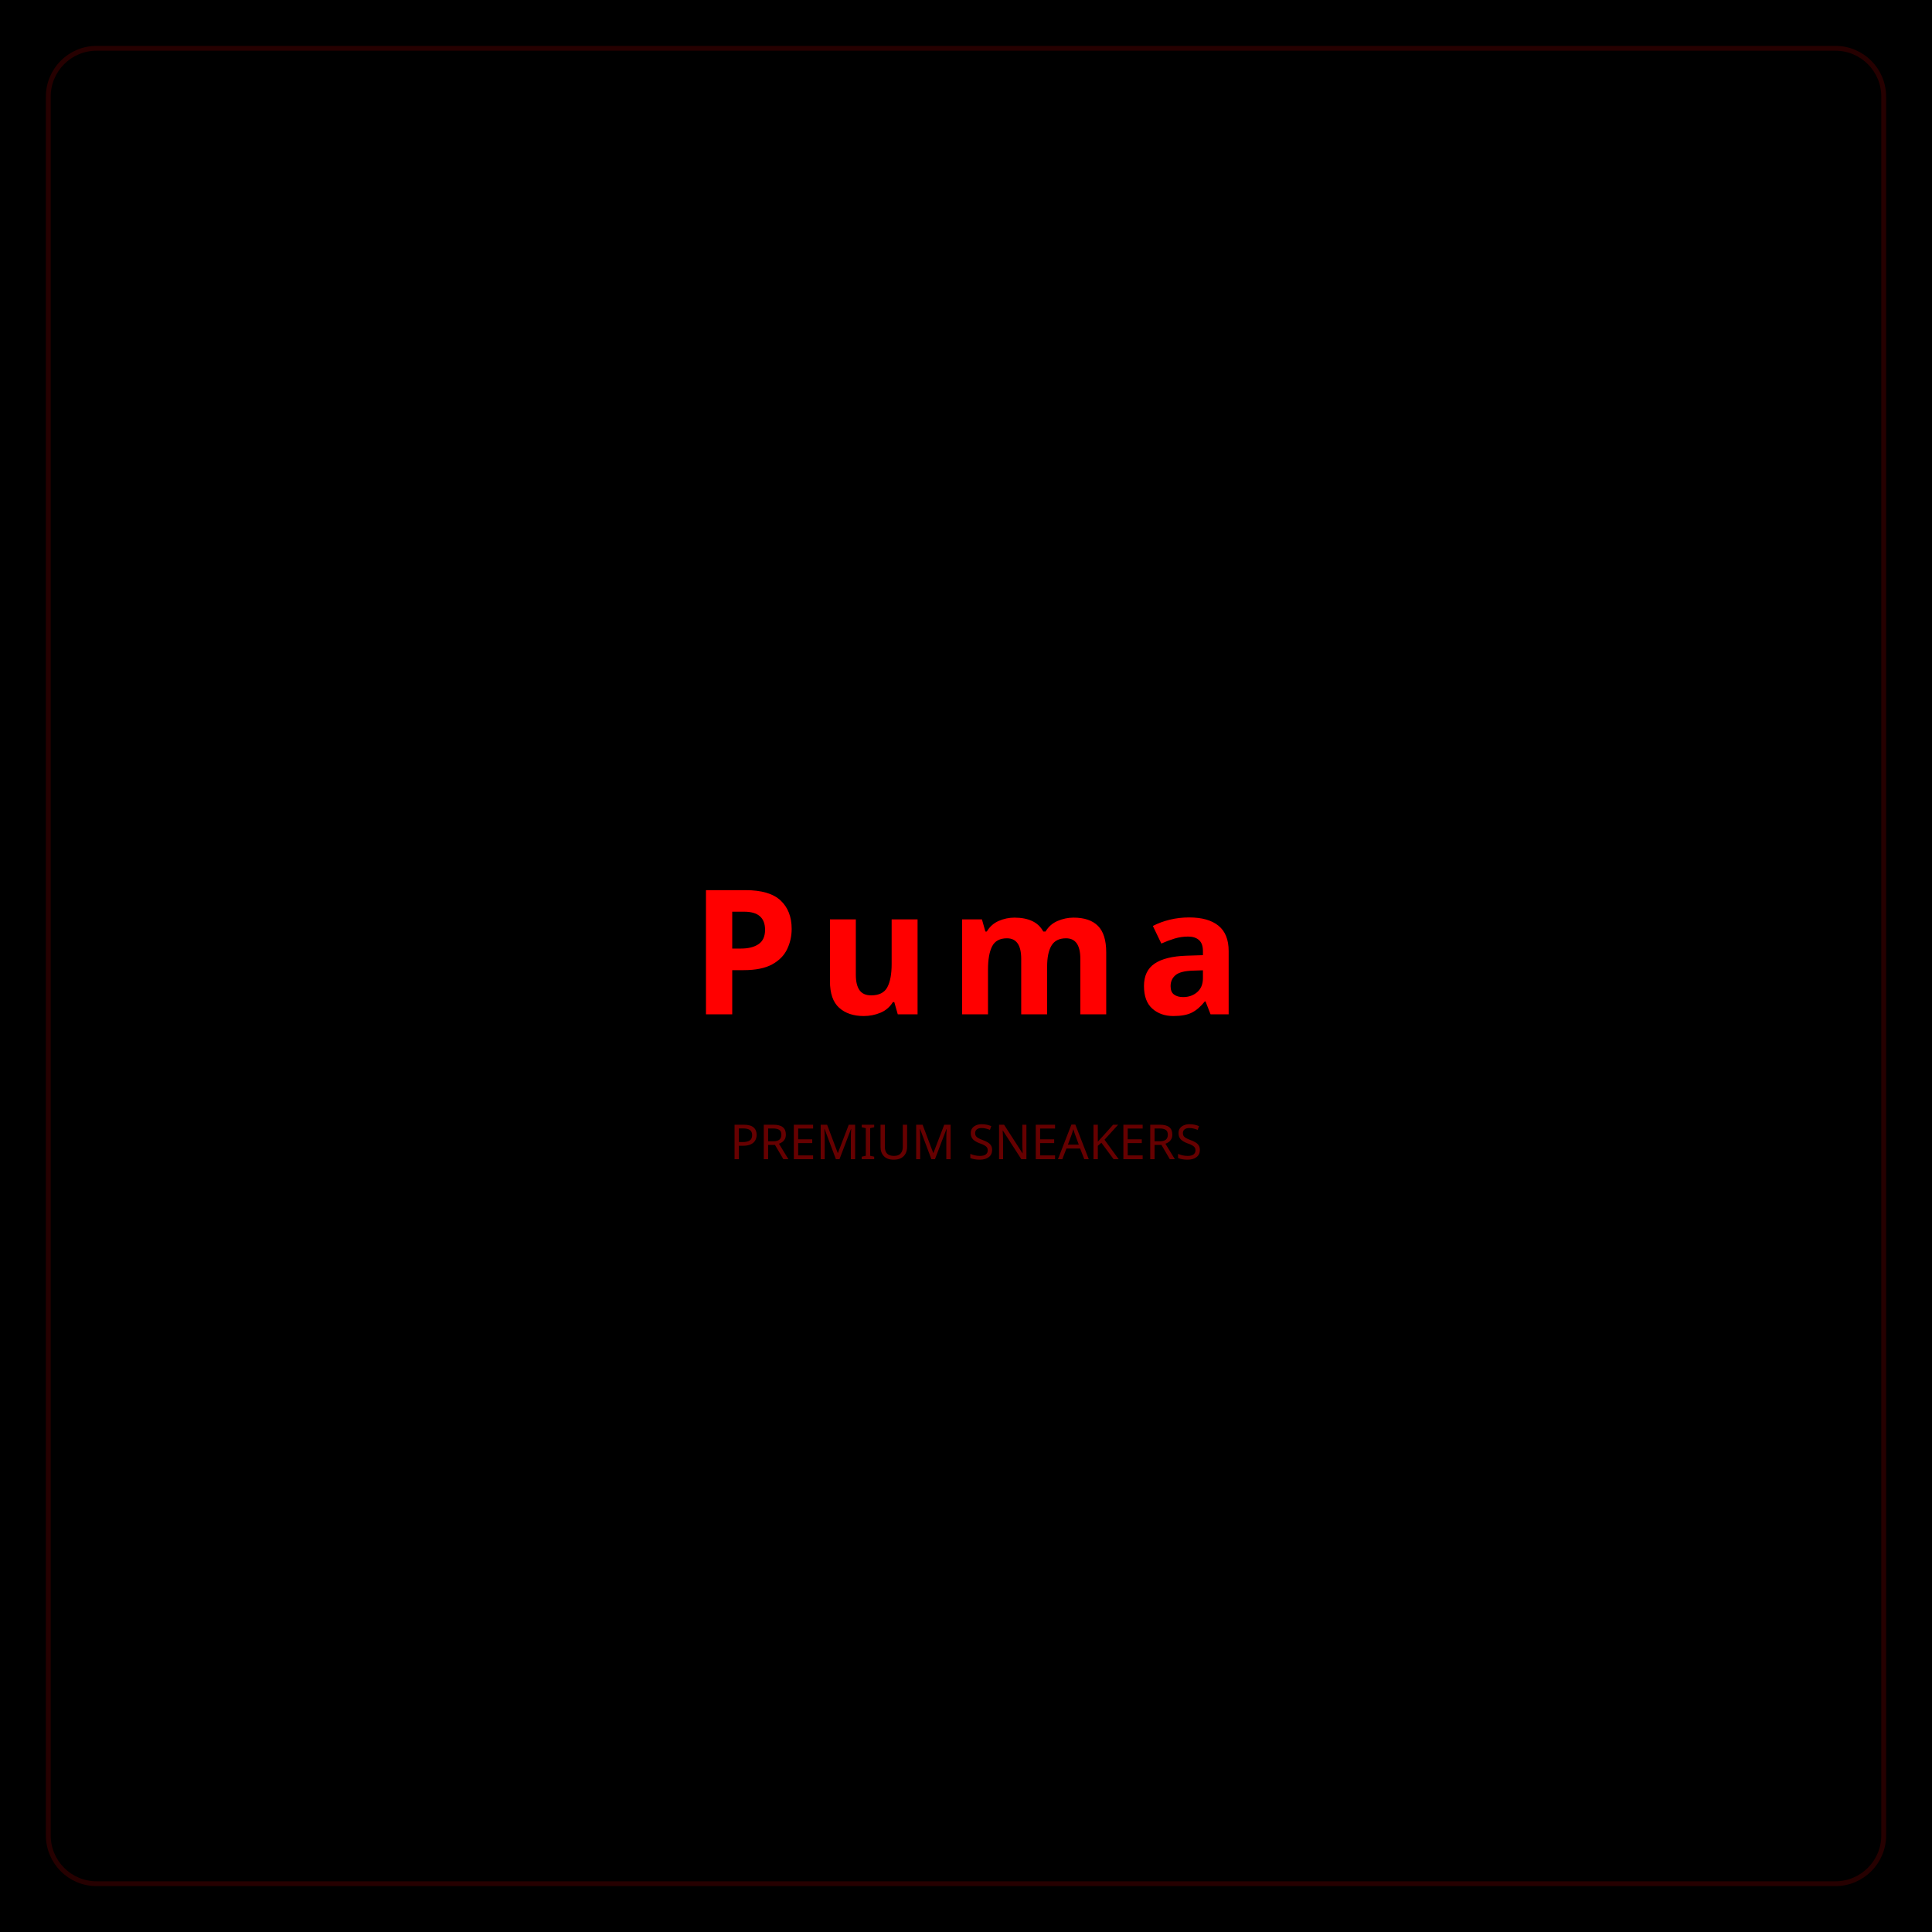
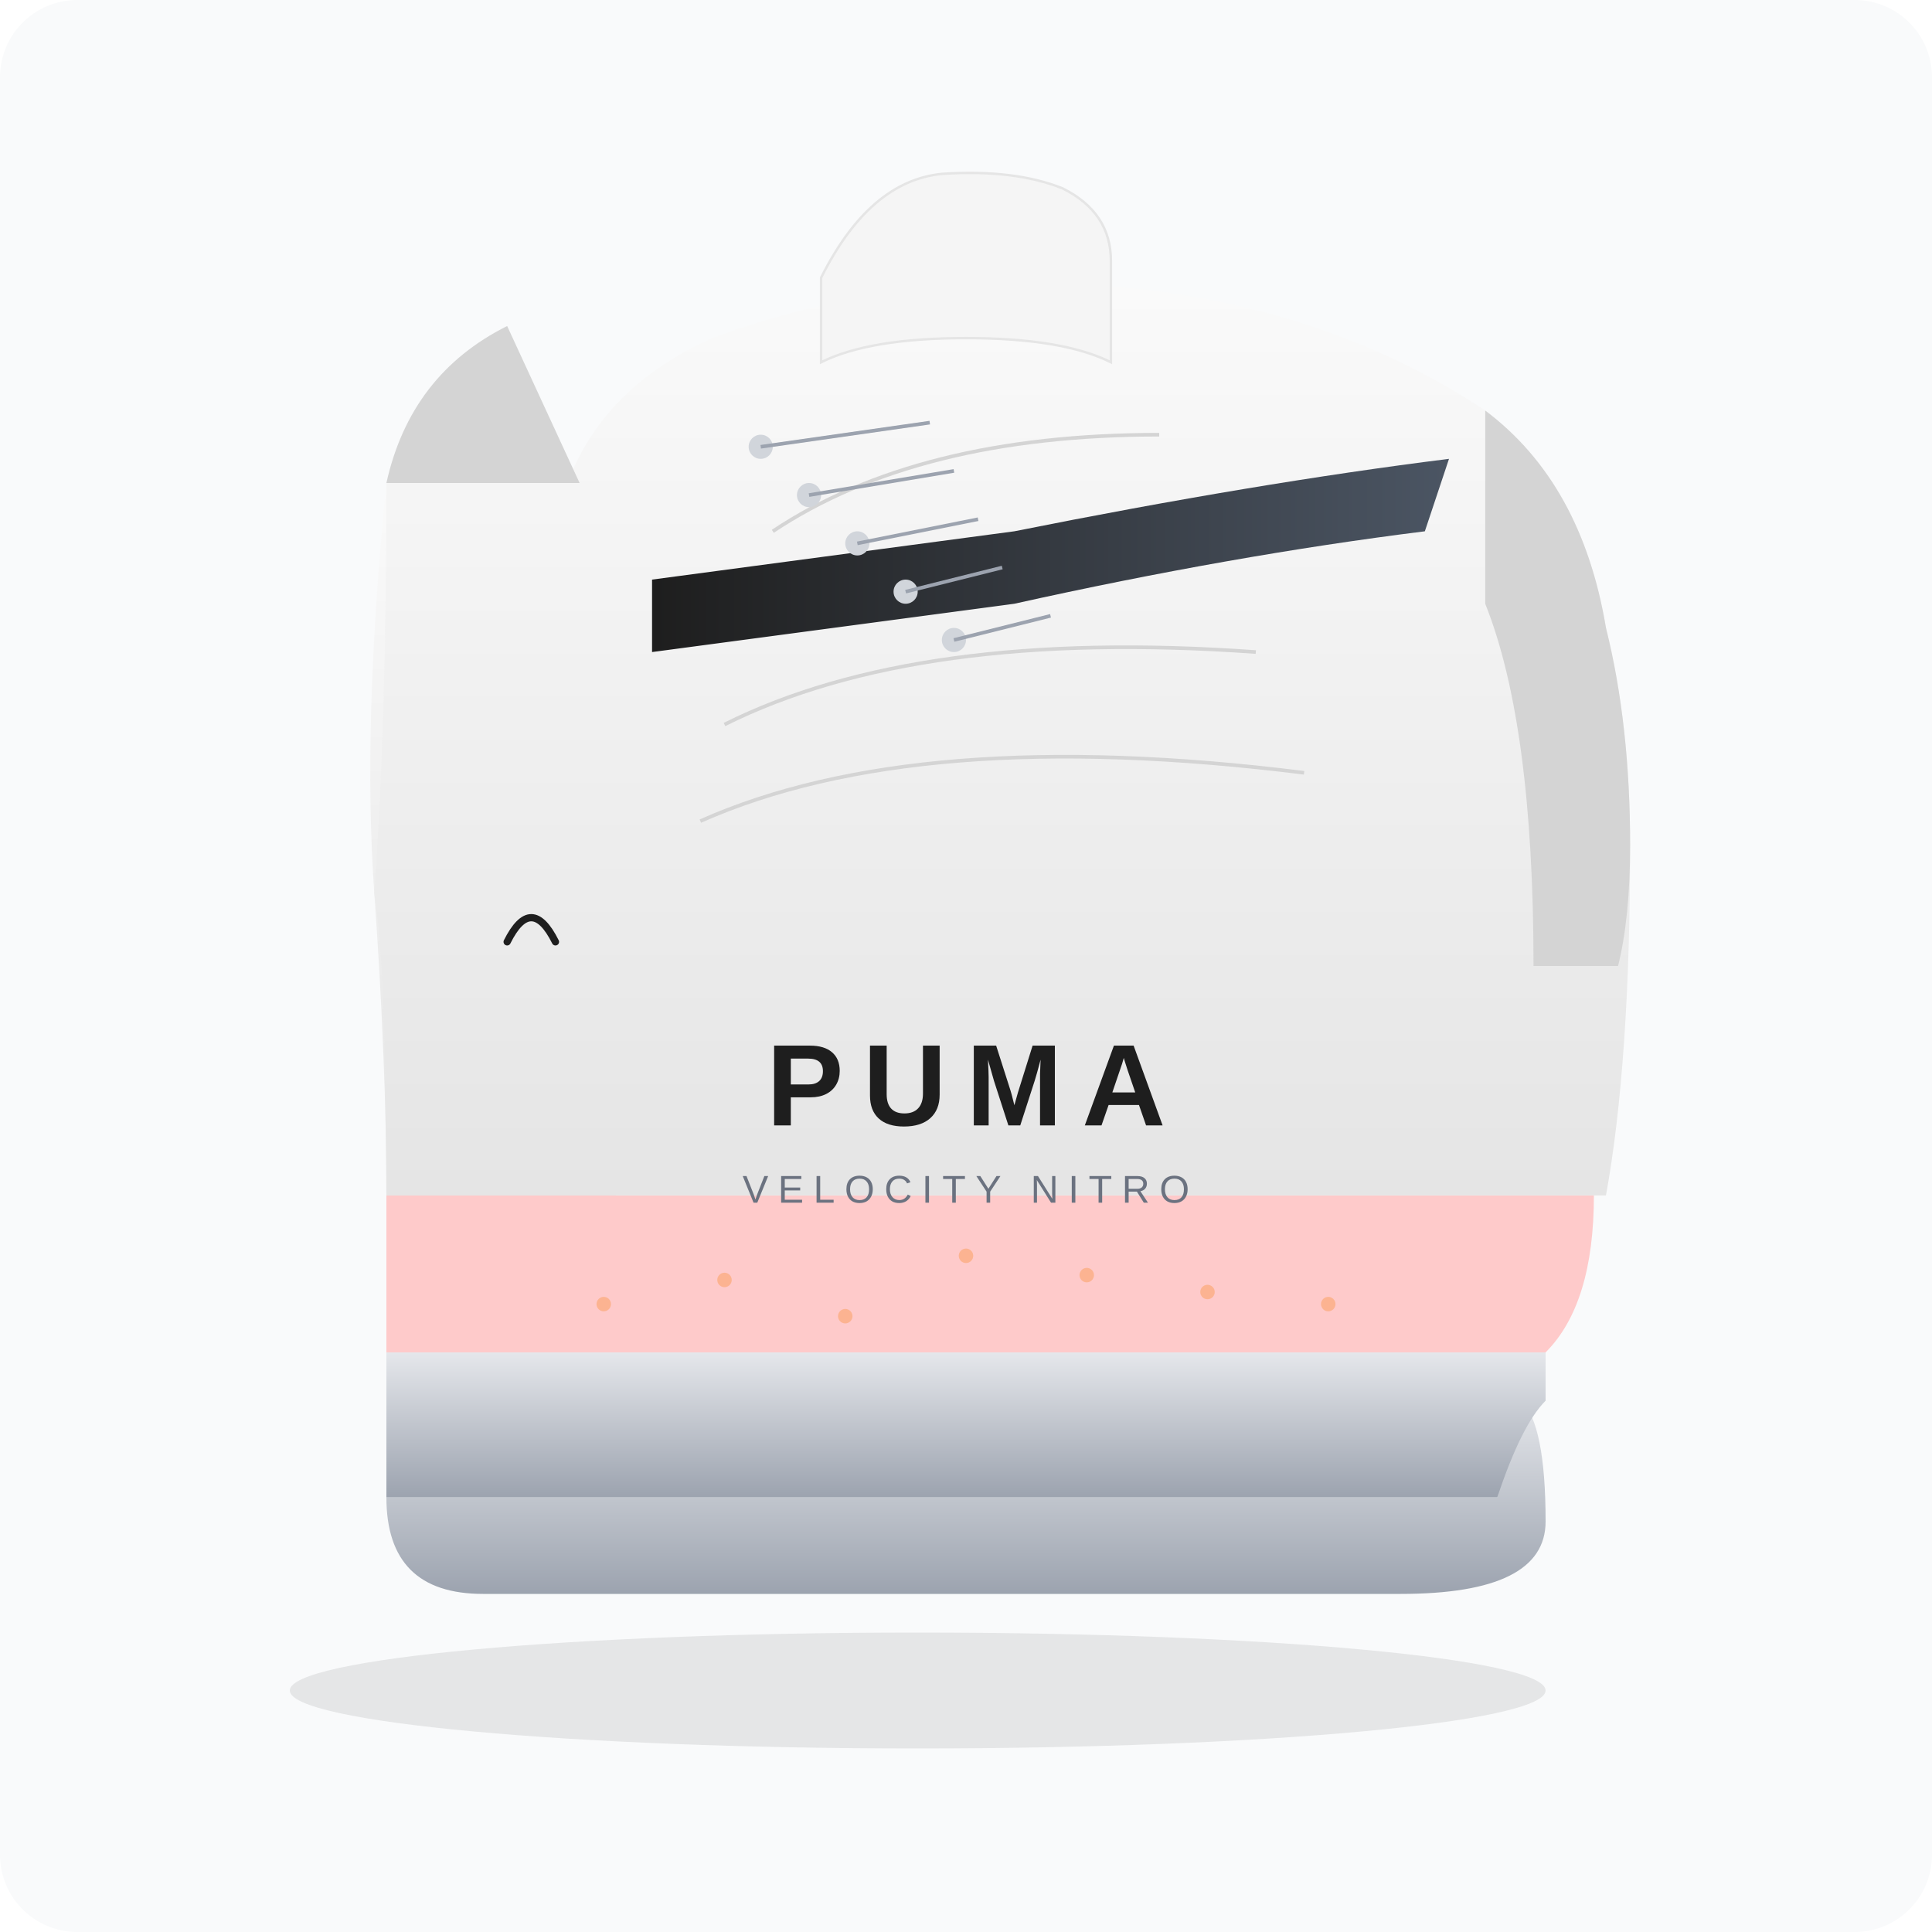
- <svg xmlns="http://www.w3.org/2000/svg" width="800" height="800" viewBox="0 0 800 800">
-   <rect width="800" height="800" fill="#000000" />
-   <rect x="20" y="20" width="760" height="760" fill="none" stroke="#FF0000" stroke-width="2" stroke-opacity="0.15" rx="20" />
-   <text x="400" y="420" text-anchor="middle" fill="#FF0000" font-family="system-ui, sans-serif" font-size="72" font-weight="900" letter-spacing="0.1em">Puma</text>
-   <text x="400" y="480" text-anchor="middle" fill="#FF0000" fill-opacity="0.4" font-family="system-ui, sans-serif" font-size="20">PREMIUM SNEAKERS</text>
+ <svg xmlns="http://www.w3.org/2000/svg" viewBox="0 0 800 800">
+   <defs>
+     <linearGradient id="sole" x1="0" y1="0" x2="0" y2="1">
+       <stop offset="0%" stop-color="#e5e7eb" />
+       <stop offset="100%" stop-color="#9ca3af" />
+     </linearGradient>
+     <linearGradient id="body" x1="0" y1="0" x2="0" y2="1">
+       <stop offset="0%" stop-color="#fafafa" />
+       <stop offset="100%" stop-color="#e5e5e5" />
+     </linearGradient>
+     <linearGradient id="formstrip" x1="0" y1="0" x2="1" y2="0">
+       <stop offset="0%" stop-color="#1e1e1e" />
+       <stop offset="100%" stop-color="#4b5563" />
+     </linearGradient>
+     <linearGradient id="nitro" x1="0" y1="0" x2="0" y2="1">
+       <stop offset="0%" stop-color="#f97316" />
+       <stop offset="100%" stop-color="#ea580c" />
+     </linearGradient>
+   </defs>
+   <rect width="800" height="800" rx="32" fill="#f9fafb" />
+   <ellipse cx="380" cy="700" rx="260" ry="24" fill="rgba(0,0,0,0.08)" />
+   <path d="M160 620 Q160 660 200 660 L580 660 Q640 660 640 630 Q640 590 630 580 L620 620 L160 620Z" fill="url(#sole)" />
+   <path d="M160 620 L620 620 Q630 590 640 580 L640 560 L160 560Z" fill="url(#sole)" />
+   <path d="M160 560 L640 560 Q660 540 660 495 L160 495Z" fill="#fecaca" />
+   <circle cx="300" cy="530" r="3" fill="#fb923c" opacity="0.4" />
+   <circle cx="400" cy="520" r="3" fill="#fb923c" opacity="0.4" />
+   <circle cx="500" cy="535" r="3" fill="#fb923c" opacity="0.4" />
+   <circle cx="350" cy="545" r="3" fill="#fb923c" opacity="0.4" />
+   <circle cx="450" cy="528" r="3" fill="#fb923c" opacity="0.4" />
+   <circle cx="250" cy="540" r="3" fill="#fb923c" opacity="0.4" />
+   <circle cx="550" cy="540" r="3" fill="#fb923c" opacity="0.4" />
+   <path d="M160 200 Q150 300 155 370 Q160 440 160 495 L255 495 Q255 400 245 270 Q240 220 235 200Z" fill="url(#body)" />
+   <path d="M235 200 Q250 160 295 140 Q375 110 475 120 Q555 130 615 170 Q655 200 665 260 Q675 300 675 350 Q675 440 665 495 L160 495 Q160 400 155 370 Q160 300 160 200Z" fill="url(#body)" />
+   <path d="M615 170 Q655 200 665 260 Q675 300 675 350 Q675 380 670 400 L635 400 Q635 300 615 250Z" fill="#d4d4d4" />
+   <path d="M320 220 Q380 180 480 180" stroke="#d4d4d4" stroke-width="1.5" fill="none" />
+   <path d="M310 260 Q380 220 500 220" stroke="#d4d4d4" stroke-width="1.5" fill="none" />
+   <path d="M300 300 Q380 260 520 270" stroke="#d4d4d4" stroke-width="1.5" fill="none" />
+   <path d="M290 340 Q380 300 540 320" stroke="#d4d4d4" stroke-width="1.5" fill="none" />
+   <path d="M270 240 L420 220 Q520 200 600 190 L590 220 Q510 230 420 250 L270 270 Z" fill="url(#formstrip)" />
+   <path d="M160 200 Q170 155 210 135 L240 200Z" fill="#d4d4d4" />
+   <path d="M340 115 Q360 75 390 72 Q420 70 440 78 Q460 88 460 108 L460 150 Q440 140 400 140 Q360 140 340 150Z" fill="#f5f5f5" stroke="#e5e5e5" stroke-width="1" />
+   <circle cx="315" cy="185" r="5" fill="#d1d5db" />
+   <circle cx="335" cy="205" r="5" fill="#d1d5db" />
+   <circle cx="355" cy="225" r="5" fill="#d1d5db" />
+   <circle cx="375" cy="245" r="5" fill="#d1d5db" />
+   <circle cx="395" cy="265" r="5" fill="#d1d5db" />
+   <path d="M315 185 L385 175" stroke="#9ca3af" stroke-width="1.5" fill="none" />
+   <path d="M335 205 L395 195" stroke="#9ca3af" stroke-width="1.5" fill="none" />
+   <path d="M355 225 L405 215" stroke="#9ca3af" stroke-width="1.5" fill="none" />
+   <path d="M375 245 L415 235" stroke="#9ca3af" stroke-width="1.5" fill="none" />
+   <path d="M395 265 L435 255" stroke="#9ca3af" stroke-width="1.5" fill="none" />
+   <path d="M210 390 Q220 370 230 390" stroke="#1e1e1e" stroke-width="3" fill="none" stroke-linecap="round" />
+   <text x="400" y="466" font-family="Arial, sans-serif" font-size="48" font-weight="900" fill="#1e1e1e" text-anchor="middle" letter-spacing="8">PUMA</text>
+   <text x="400" y="498" font-family="Arial, sans-serif" font-size="16" font-weight="400" fill="#6b7280" text-anchor="middle" letter-spacing="4">VELOCITY NITRO</text>
</svg>
